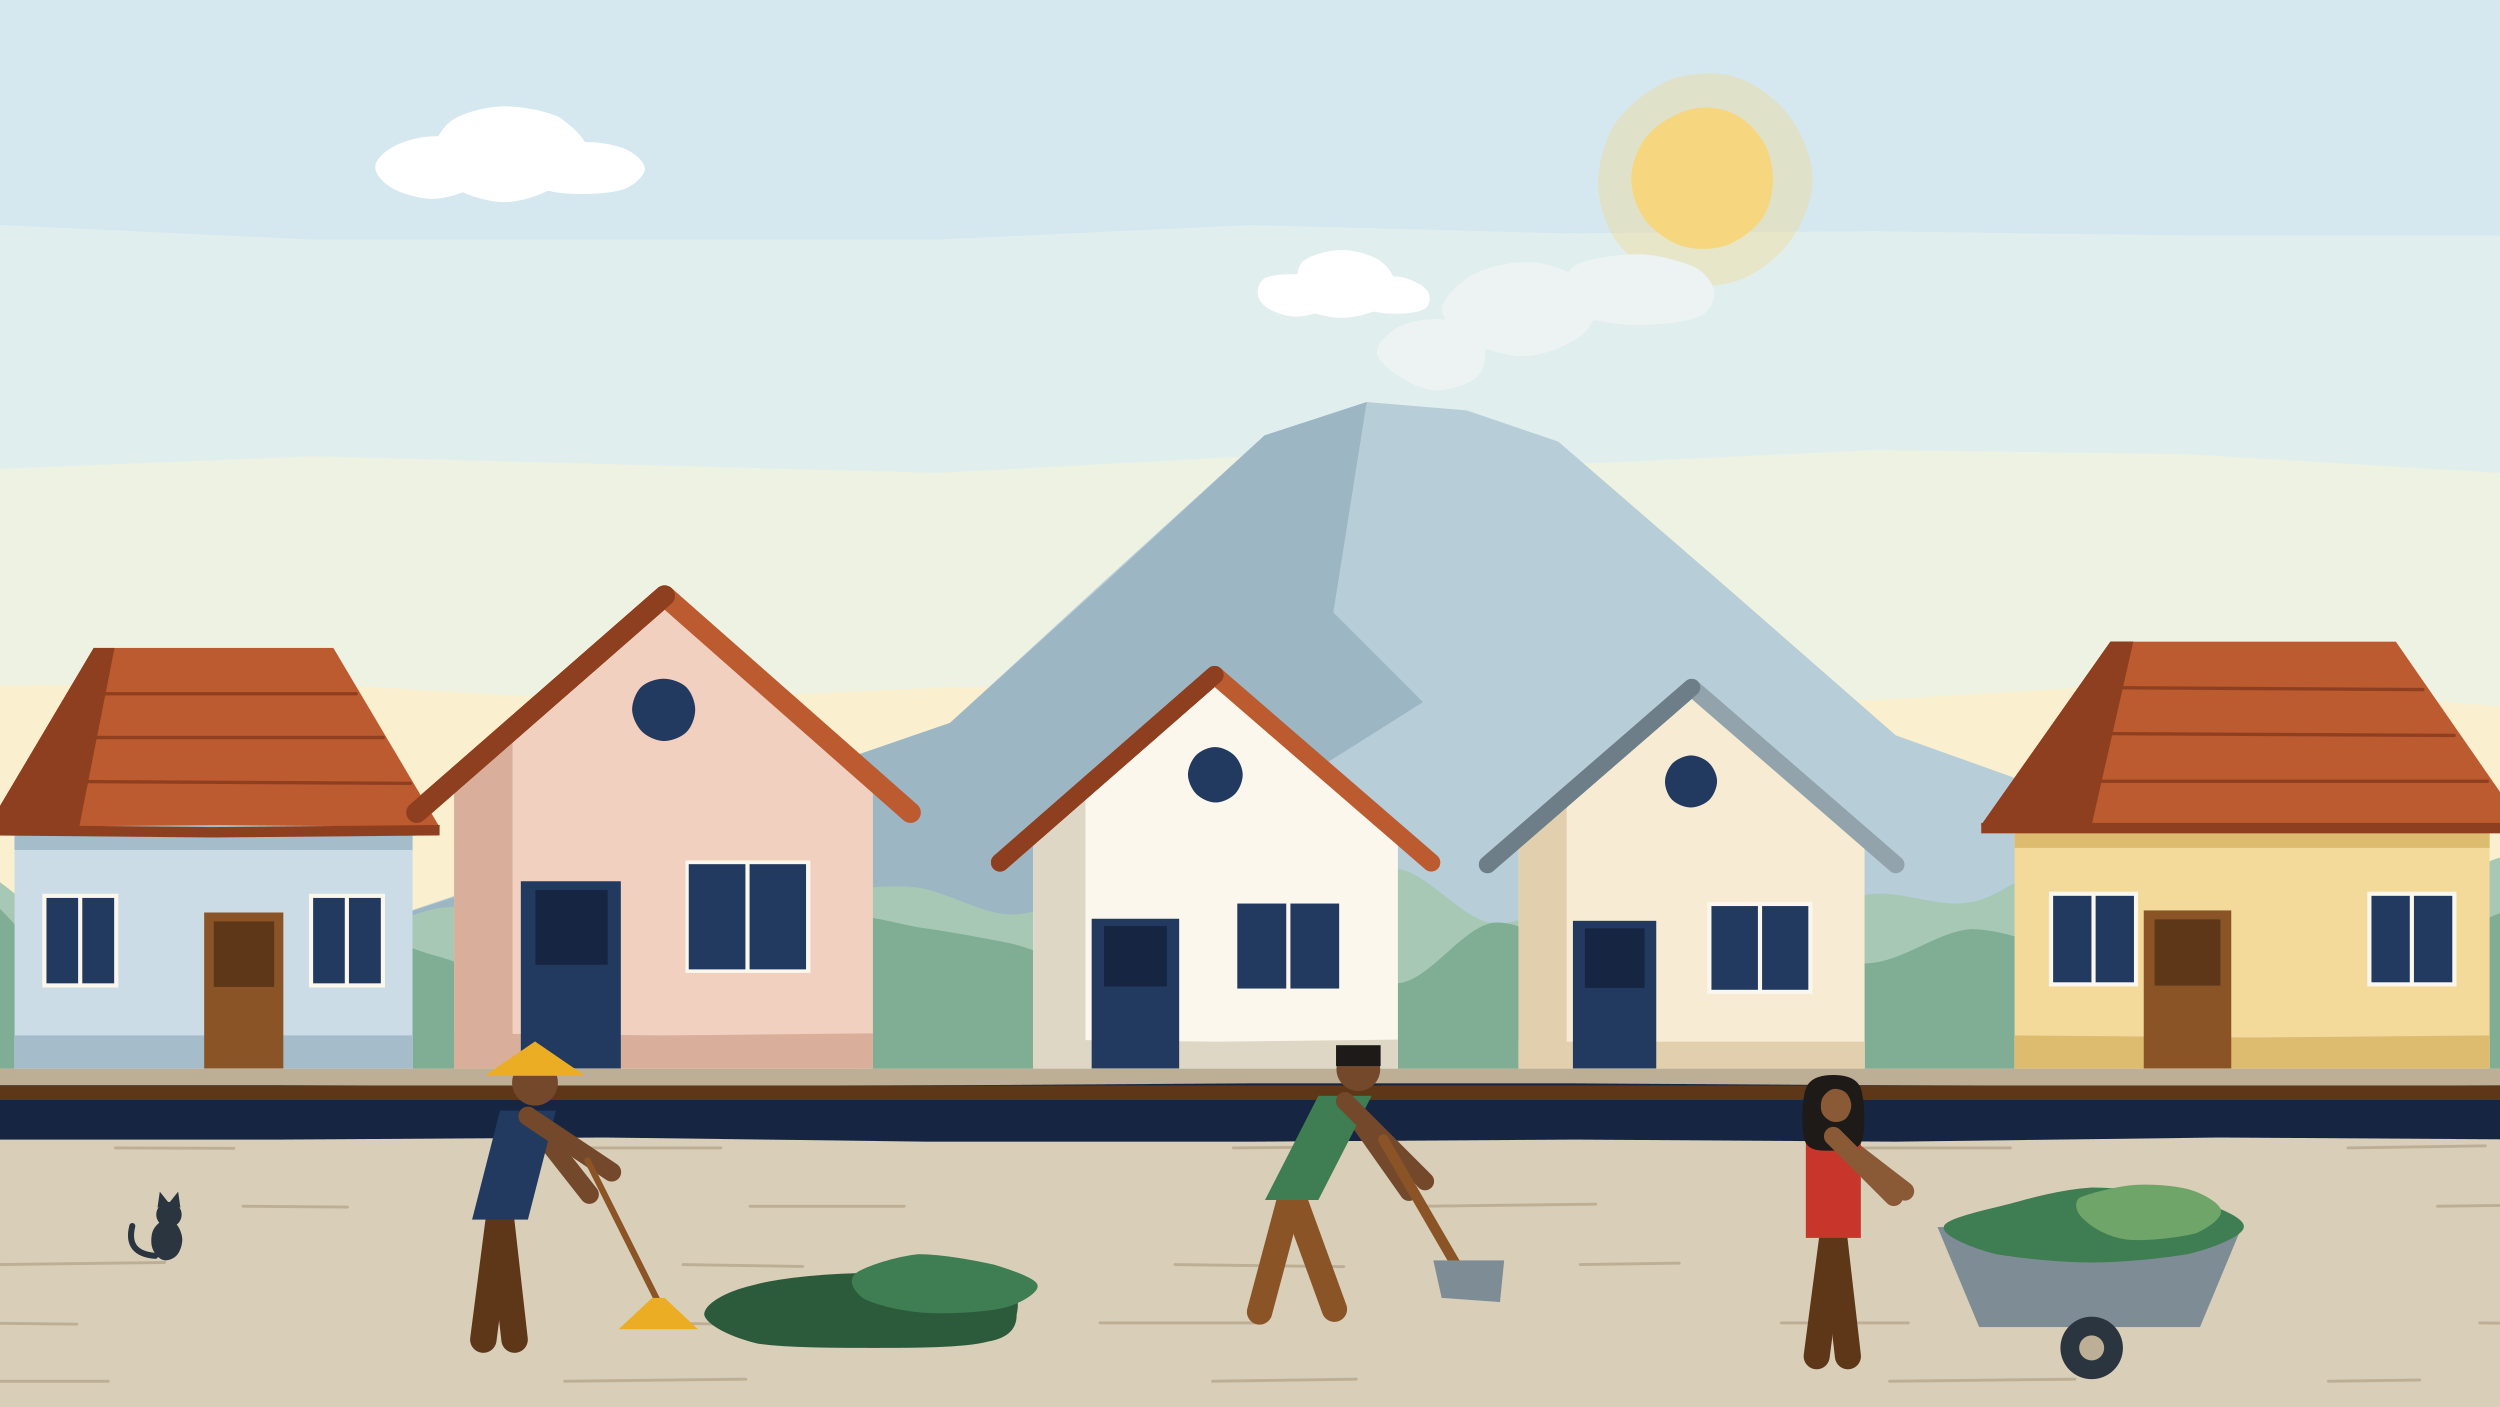
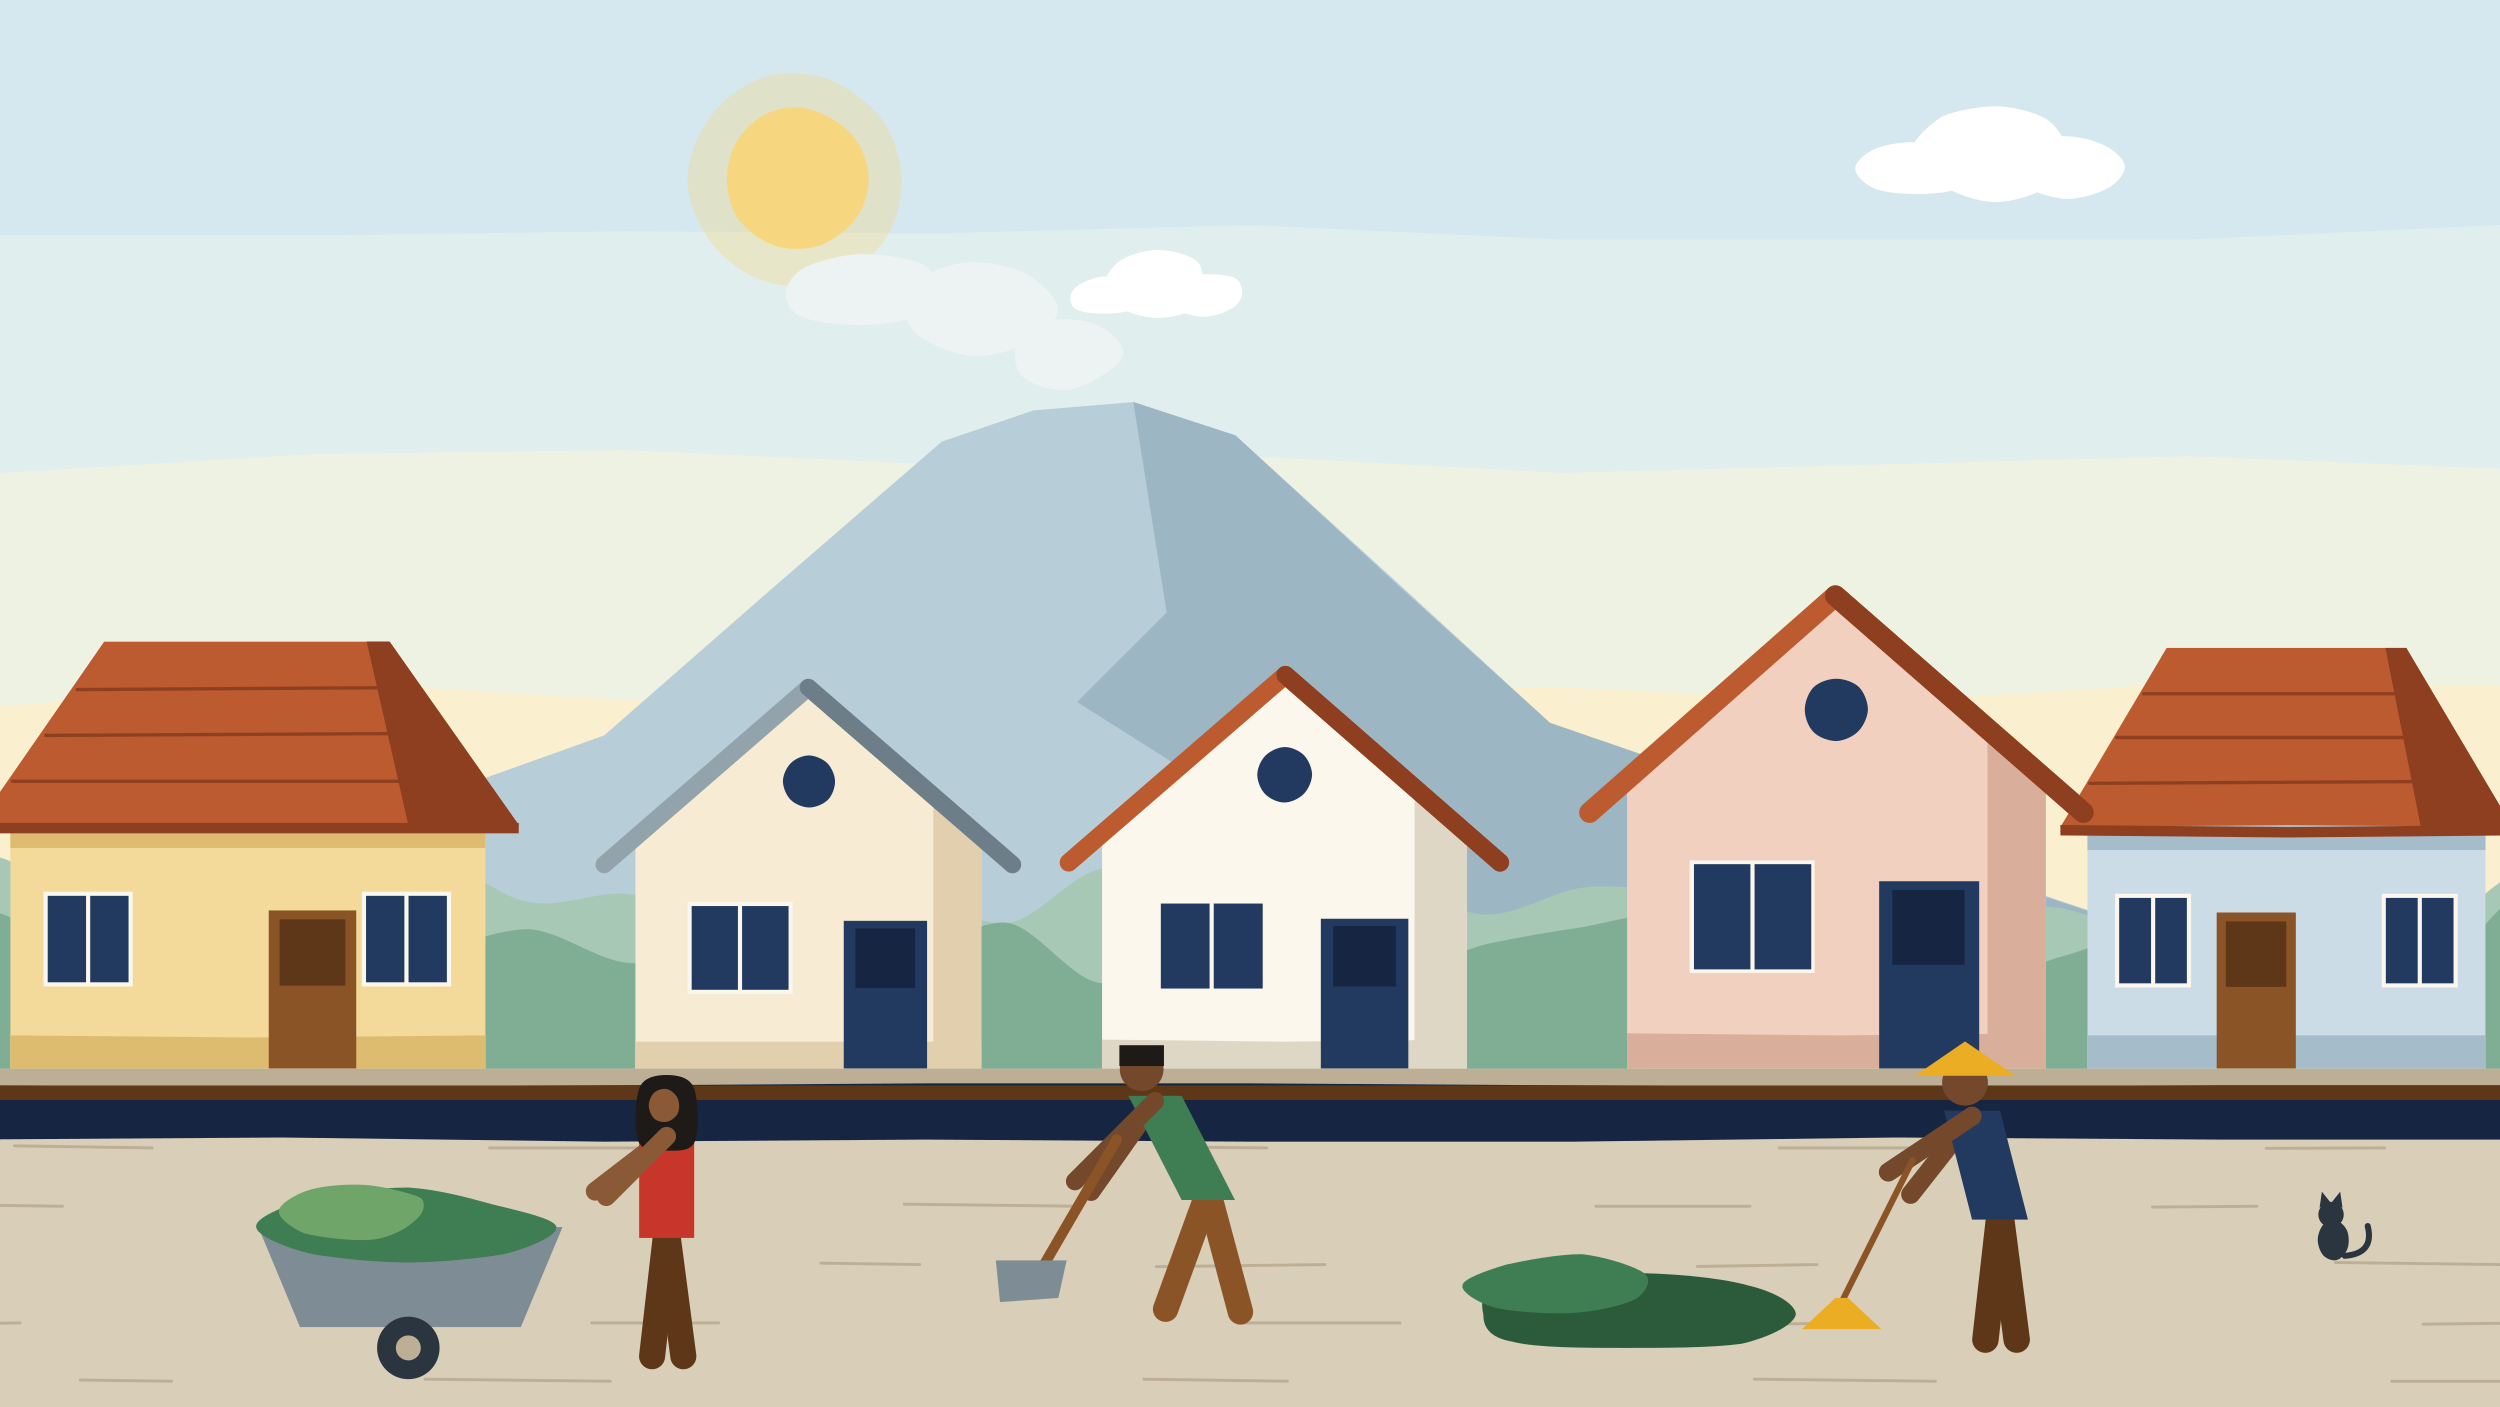
<svg xmlns="http://www.w3.org/2000/svg" viewBox="0 0 1200 675" width="1200" height="675" role="img" aria-label="Kerja Bakti Saluran Air RW 01 4">
  <style>.g{fill:none;stroke-linecap:round;stroke-linejoin:round}</style>
-   <path fill="#D5E7EF" d="M-20-20l1240 0 0 715-1240 0z" />
-   <path fill="#E1EEEE" d="M0 108l150 7 150 0 150 0 150-7 150 4 150-1 150 2 150 0 20 562-1240 0z" />
-   <path fill="#EEF2E2" d="M0 225l150-6 150 4 150 4 150-8 150 4 150-7 150 2 150 9 20 448-1240 0z" />
-   <path fill="#FAEFCF" d="M0 329l150-1 150 9 150-7 150-2 150 10 150-2 150-9 150 12 20 336-1240 0z" />
-   <path fill="#F6D77F55" d="M870 86c0 10-5 22-11 30-6 8-16 16-26 19-9 3-22 3-31 0-10-3-20-11-26-19-6-8-9-20-9-30 1-10 4-22 10-29 6-8 16-15 25-19 9-3 22-4 31-1 10 3 20 11 26 19 6 8 11 20 11 30z" />
-   <path fill="#F6D77F" d="M851 86c0 7-2 15-6 20-4 5-11 10-17 12-6 2-15 2-21 0-6-2-13-7-17-12-4-5-7-13-7-20 0-7 3-15 7-20 4-5 11-10 17-12 6-3 15-3 21-1 7 2 13 7 17 13 4 5 6 13 6 20z" />
-   <path fill="#FFFFFF" d="M235.3 79.9c-.3 3.6-3.9 7.6-8.5 10.2-4.6 2.6-12.7 5.3-19.1 5.4-6.4 0-14.9-2.6-19.5-5.2-4.6-2.6-8.3-7-8.1-10.4 .2-3.4 4.6-7.4 9.2-9.8 4.6-2.4 11.9-4.5 18.4-4.7 6.5-.2 16.3 1 20.8 3.4 4.6 2.4 7 7.5 6.8 11.1z" />
-   <path fill="#FFFFFF" d="M282 72c0 6-7 13-14 17-7 4-17 8-26 8-9 0-20-4-26-8-5-5-8-11-8-17 1-5 4-11 10-15 5-3 16-6 24-6 8 0 19 2 26 5 6 4 14 11 14 16z" />
-   <path fill="#FFFFFF" d="M309.5 80.9c.1 3.1-4.2 7.3-8.8 9.4-4.7 2-12.4 2.7-18.9 2.8-6.5 .1-16.1-.2-20.1-2.2-4-2-4.3-6.9-4-10 .3-3.2 1.8-7.1 5.9-9.2 4-2.1 12.1-3.4 18.2-3.5 6.1 0 13.8 1.3 18.5 3.4 4.6 2.1 9.2 6.1 9.2 9.3z" />
-   <path fill="#FFFFFF" d="M183 84l124 0-8 7-108 0z" />
-   <path fill="#FFFFFF" d="M639 141.2c0 2.5-.8 5.5-3.6 7.3-2.9 1.8-9.2 3.6-13.6 3.5-4.5-.1-10-2.1-13-3.9-3-1.8-4.8-4.4-5-6.9-.3-2.4 .5-6 3.5-7.7 3-1.6 9.8-2 14.5-1.9 4.6 .1 10.6 .8 13.5 2.4 2.9 1.6 3.7 4.8 3.7 7.2z" />
-   <path fill="#FFFFFF" d="M669.5 136.3c.1 3.8-2.9 8.8-7.1 11.5-4.3 2.7-12.2 4.8-18.3 4.8-6.1 0-14.7-2.1-18.3-4.8-3.5-2.7-3.3-7.7-3.2-11.5 0-3.8-.1-8.7 3.5-11.4 3.5-2.7 12-4.9 18-4.9 6 0 13.7 2.2 17.9 4.9 4.3 2.8 7.5 7.6 7.5 11.4z" />
-   <path fill="#FFFFFF" d="M686.1 141.9c.4 2 0 5.2-2.6 6.6-2.7 1.5-8.9 2.1-13.4 2.1-4.5 0-10.3-.5-13.5-2-3.1-1.5-5.8-4.6-5.5-6.7 .2-2.1 4.1-4.4 7.3-5.9 3.1-1.5 7.9-3.3 11.7-3.3 3.8 .1 8.5 2.1 11.2 3.6 2.6 1.5 4.5 3.5 4.8 5.6z" />
-   <path fill="#FFFFFF" d="M606 144l80 0-5 5-70 0z" />
-   <path fill="#B7CDD8" d="M132 459l107-36 109-39 108-37 74-68 77-70 49-16 48 4 44 15 82 71 80 70 151 54 151 52-154 0-154 1-155 0-155 0-152-2-156 1z" />
-   <path fill="#9DB6C4" d="M132 459l109-36 108-39 107-37 74-67 77-71 49-16-16 101 43 43-76 48 33 74-170-1-168 0z" />
-   <path fill="#EDF3F3" d="M712.9 169c.2 4-.8 9.6-4.7 12.6-3.9 3.1-12.8 5.8-18.9 5.7-6.1-.2-12.9-3.5-17.6-6.6-4.8-3-10.8-7.7-10.9-11.7-.1-3.9 5.7-9.4 10.5-12 4.7-2.6 12.1-3.9 18-3.8 5.9 .1 13.4 1.6 17.4 4.2 3.9 2.7 5.9 7.6 6.2 11.6z" />
-   <path fill="#EDF3F3" d="M766 148c0 5-4 12-10 15-6 4-17 8-25 8-9 0-20-4-26-7-7-4-13-11-13-16 1-5 7-11 13-15 6-4 17-7 26-7 8-1 20 3 26 7 6 4 9 10 9 15z" />
-   <path fill="#EDF3F3" d="M823 140c0 4-2 10-8 12-6 3-20 4-29 4-9 0-21-2-27-4-6-3-7-8-8-12 0-4 0-10 6-13 5-3 20-5 29-5 9 0 20 3 27 6 6 3 9 8 10 12z" />
-   <path fill="#A8C8B6" d="M-20 675c-210-40-8-200 0-239 8-39 31 5 46 4 15-1 31-7 46-10 15-3 31-13 46-10 15 3 31 24 46 26 15 3 31-7 46-10 15-2 31-1 46-4 15-3 31-11 46-14 15-2 31-4 46-3 15 1 31 9 46 11 15 2 31-2 46 0 15 2 31 13 46 13 15 0 31-12 46-11 15 1 31 16 46 18 15 1 31-6 46-10 15-5 31-20 46-19 15 1 31 24 46 26 15 2 31-11 46-14 15-2 31-4 46-3 15 2 31 12 46 13 15 0 31-9 46-10 15-1 31 7 46 4 15-2 31-20 46-17 15 2 31 31 46 33 15 2 31-16 46-22 15-5 31-10 46-12 15-1 31 1 46 4 15 3 35-28 46 15 11 43 225 201 18 241-207 40-1050 40-1260 0z" />
-   <path fill="#7FAE95" d="M-20 675c-210-39-8-197 0-232 8-36 31 13 46 18 15 6 31 16 46 15 15-1 31-18 46-23 15-5 31-9 46-7 15 1 31 9 46 13 15 4 31 14 46 12 15-2 31-23 46-24 15-1 31 20 46 18 15-1 31-21 46-25 15-3 31 2 46 5 15 2 31 5 46 8 15 4 31 12 46 13 15 1 31-2 46-7 15-4 31-22 46-20 15 2 31 32 46 33 15 0 31-26 46-29 15-2 31 13 46 12 15 0 31-14 46-14 15 1 31 13 46 16 15 4 31 7 46 5 15-2 31-15 46-16 15 0 31 7 46 11 15 5 31 18 46 17 15-2 31-24 46-26 15-1 31 18 46 18 15 0 31-16 46-18 15-1 35-28 46 9 11 38 225 182 18 218-207 36-1050 39-1260 0z" />
-   <path fill="#CBDCE6" d="M7 392l96 1 95-1 0 121-95 0-96 0z" />
-   <path fill="#A5BDCB" d="M7 497l95 0 96 0 0 16-96 0-95 0z" />
-   <path fill="#A5BDCB" d="M7 392l96 1 95-1 0 16-95 0-96 0z" />
-   <path fill="#BC5A30" d="M-6 397l51-86 115 0 51 86-108-1z" />
-   <path fill="#8E3F20" d="M-6 397l51-86 10 0-17 86z" />
-   <path class="g" stroke="#8E3F20" stroke-width="1.6" d="M34 333l137 0M21 354l163 0M9 375l188 1" />
-   <path fill="#8E3F20" d="M-6 396l108 1 109-1 0 5-109 1-108-1z" />
-   <path fill="#8B5427" d="M98 438l38 0 0 75-38 0z" />
-   <path fill="#5E3618" d="M102.6 442.3l29 0 0 31.4-29 0z" />
-   <path fill="#FBF7EC" d="M20.3 429l36.5 0 0 45-36.5 0z" />
-   <path fill="#233A60" d="M22.3 431l32.5 0 0 41-32.5 0z" />
-   <path class="g" stroke="#FBF7EC" stroke-width="2" d="M38.5 431l0 41" />
-   <path fill="#FBF7EC" d="M148.3 429l36.5 0 0 45-36.5 0z" />
-   <path fill="#233A60" d="M150.3 431l32.5 0 0 41-32.5 0z" />
-   <path class="g" stroke="#FBF7EC" stroke-width="2" d="M166.5 431l0 41" />
-   <path fill="#F1D0C0" d="M218 513l0-140 101-85 100 85 0 140-100 1z" />
-   <path fill="#D9AE9B" d="M218 513l0-140 28-24 0 164z" />
-   <path fill="#D9AE9B" d="M218 496l100 1 101-1 0 17-100 0-101 0z" />
-   <path class="g" stroke="#BC5A30" stroke-width="10" d="M200 390l119-104 118 104" />
-   <path class="g" stroke="#8E3F20" stroke-width="10" d="M200 390l119-104" />
-   <path fill="#233A60" d="M333.7 340.6c0 3.7-1.7 8.4-4.3 10.9-2.5 2.5-7.3 4.2-10.8 4.2-3.6-.1-8-2.1-10.5-4.6-2.5-2.5-4.6-6.9-4.7-10.5 0-3.5 1.8-8.3 4.3-10.8 2.6-2.5 7.3-4 10.9-4 3.6 0 8.3 1.6 10.8 4 2.5 2.5 4.3 7.2 4.3 10.8z" />
-   <path fill="#233A60" d="M250 423l48 0 0 90-48 0z" />
-   <path fill="#162542" d="M257 427.2l34.7 0 0 35.9-34.7 0z" />
-   <path fill="#FBF7EC" d="M329 413l60 0 0 54-60 0z" />
-   <path fill="#233A60" d="M330.6 414.8l56.3 0 0 50.5-56.3 0z" />
-   <path class="g" stroke="#FBF7EC" stroke-width="2" d="M358.8 414.8l0 50.5" />
-   <path fill="#FBF7EC" d="M496 513l0-113 87-74 88 74 0 113-87 0z" />
-   <path fill="#DED7C5" d="M496 513l0-113 25-21 0 134z" />
-   <path fill="#DED7C5" d="M496 499l88 1 87-1 0 14-87 0-88 0z" />
-   <path class="g" stroke="#BC5A30" stroke-width="8.7" d="M480 414l103-90 104 90" />
-   <path class="g" stroke="#8E3F20" stroke-width="8.7" d="M480 414l103-90" />
-   <path fill="#233A60" d="M596.5 371.9c0 3.1-1.6 7.1-3.8 9.3-2.2 2.2-6.2 4.1-9.3 4-3.1 0-7-1.9-9.2-4.1-2.2-2.2-3.9-6.1-4-9.2 0-3.1 1.7-7.1 3.9-9.4 2.2-2.2 6.2-4 9.3-3.9 3.1 0 7 1.9 9.2 4.1 2.2 2.2 3.9 6.1 3.9 9.2z" />
-   <path fill="#233A60" d="M524 441l42 0 0 72-42 0z" />
-   <path fill="#162542" d="M529.9 444.5l30.2 0 0 29-30.2 0z" />
-   <path fill="#FBF7EC" d="M591.9 431.7l52.9 0 0 44.8-52.9 0z" />
-   <path fill="#233A60" d="M593.9 433.7l48.9 0 0 40.8-48.9 0z" />
-   <path class="g" stroke="#FBF7EC" stroke-width="2" d="M618.4 433.7l0 40.8" />
-   <path fill="#F7EBD3" d="M729 513l0-112 83-69 83 69 0 112z" />
-   <path fill="#E2CFAE" d="M729 513l0-112 23-19 0 131z" />
-   <path fill="#E2CFAE" d="M729 500l166 0 0 13-166 0z" />
-   <path class="g" stroke="#93A3AB" stroke-width="8.3" d="M714 415l98-85 98 85" />
-   <path class="g" stroke="#6E7E88" stroke-width="8.3" d="M714 415l98-85" />
-   <path fill="#233A60" d="M824.2 375c0 2.9-1.6 6.8-3.7 8.9-2.1 2.1-6 3.7-8.9 3.7-3 0-6.9-1.6-9-3.7-2.1-2.1-3.5-6-3.4-8.9 0-3 1.7-6.6 3.7-8.7 2.1-2 5.8-3.6 8.7-3.7 2.9 0 6.6 1.5 8.7 3.6 2.1 2 3.9 5.8 3.9 8.8z" />
-   <path fill="#233A60" d="M755 442l40 0 0 71-40 0z" />
-   <path fill="#162542" d="M760.7 445.6l28.7 0 0 28.6-28.7 0z" />
-   <path fill="#FBF7EC" d="M819.5 432.9l50.5 0 0 44.2-50.5 0z" />
-   <path fill="#233A60" d="M821.5 434.9l46.5 0 0 40.2-46.5 0z" />
-   <path class="g" stroke="#FBF7EC" stroke-width="2" d="M844.8 434.9l0 40.2" />
-   <path fill="#F4DA9A" d="M967 391l114 1 114-1 0 122-113 0-115 0z" />
-   <path fill="#DDBB6F" d="M967 497l114 1 114-1 0 16-114 0-114 0z" />
-   <path fill="#DDBB6F" d="M967 391l115 0 113 0 0 16-113 0-115 0z" />
-   <path fill="#BC5A30" d="M951 396l62-88 137 0 61 88-130 0z" />
-   <path fill="#8E3F20" d="M951 396l62-88 11 0-20 88z" />
-   <path class="g" stroke="#8E3F20" stroke-width="1.6" d="M999 330l164 1M984 352l194 1M969 375l225 0" />
-   <path fill="#8E3F20" d="M951 395l130 0 130 0 0 5-130 0-130 0z" />
-   <path fill="#8B5427" d="M1029 437l42 0 0 76-42 0z" />
-   <path fill="#5E3618" d="M1034.2 441.3l31.6 0 0 31.8-31.6 0z" />
-   <path fill="#FBF7EC" d="M983.5 428l42.8 0 0 45.5-42.8 0z" />
-   <path fill="#233A60" d="M985.5 430l38.8 0 0 41.5-38.8 0z" />
-   <path class="g" stroke="#FBF7EC" stroke-width="2" d="M1004.9 430l0 41.5" />
-   <path fill="#FBF7EC" d="M1136.3 428l42.8 0 0 45.5-42.8 0z" />
-   <path fill="#233A60" d="M1138.3 430l38.8 0 0 41.5-38.8 0z" />
-   <path class="g" stroke="#FBF7EC" stroke-width="2" d="M1157.7 430l0 41.5" />
-   <path fill="#D9CEB8" d="M-20 513l1240 0 0 182-1240 0z" />
-   <path fill="#BDAF95" d="M-20 513l155 0 155 0 155 0 155 0 155 0 155 0 155 0 155 0 0 8-155 0-155 0-155 0-155 0-155 0-155 0-155 0-155 0z" />
-   <path class="g" stroke="#BDAF95" stroke-width="1.4" d="M55.4 551l56.9 .2M279 551l67 0M592 551l52.4-.5M886 551l79 0M1127 551l66-1M116.6 579l50.2 .4M360 579l74 0M682 579l84-1M979 579l82 0M1170 579l77-1M-1 607l80-1M327.8 607l57.5 .9M564 607l81 1M758.5 607l47.5-.7M949 607l87-1M-17.9 635l54.8 .6M305.9 635l46.3 .6M528 635l78 0M855 635l61 0M1190.3 635l48 .6M-18 663l70 0M271 663l87-1M582 663l69-1M907 663l89-1M1117.6 663l43.9-.6" />
-   <path fill="#162542" d="M-20 521l155 0 154 1 155-1 157-1 153 0 157 1 154 1 155-1 0 26-155-1-155 2-154-1-156 1-155 0-155-2-155 1-155 0z" />
-   <path fill="#5E3618" d="M-20 521l155 0 155 0 155 0 155 0 155 0 155 0 155 0 155 0 0 7-155 0-155 0-155 0-155 0-155 0-155 0-155 0-155 0z" />
-   <path fill="#2C5B3C" d="M488 631c0 5-2 11-14 13-11 3-36 3-54 3-18 0-42 0-56-2-13-3-25-9-26-14 0-5 10-11 23-14 14-4 39-6 59-6 20 0 47 2 59 6 11 3 10 9 9 14z" />
-   <path fill="#3F7D52" d="M498 617c1 3-8 9-17 11-10 2-28 3-39 2-11-1-23-4-28-7-5-4-7-9-3-12 4-3 19-8 30-9 11 0 27 3 36 5 10 3 21 7 21 10z" />
-   <path class="g" stroke="#74482A" stroke-width="9.1" d="M253.4 535.8l29.5 37.5" />
-   <path class="g" stroke="#5E3618" stroke-width="12.7" d="M240 581l-8 62" />
-   <path class="g" stroke="#5E3618" stroke-width="12.7" d="M240 581l7 62" />
-   <path fill="#233A60" d="M240 533.1l26.8 0-13.4 52.3-26.8 0z" />
-   <circle fill="#74482A" cx="256.8" cy="519.7" r="11" />
-   <path fill="#EAAD24" d="M232.6 516.4l24.2-16.5 24.1 16.5z" />
-   <path class="g" stroke="#74482A" stroke-width="9.1" d="M253.4 535.8l40.2 26.8" />
-   <path class="g" stroke="#8B5427" stroke-width="3" d="M282 557l34 68" />
-   <path fill="#EAAD24" d="M313 623l6 0 16 15-38 0z" />
-   <path class="g" stroke="#74482A" stroke-width="8.7" d="M645.6 528.6l30.7 43.5" />
-   <path class="g" stroke="#8B5427" stroke-width="12.2" d="M620 572.1l-15.4 57.6" />
-   <path class="g" stroke="#8B5427" stroke-width="12.2" d="M620 572.1l20.5 56.3" />
-   <path fill="#3F7D52" d="M632.8 526l25.6 0-25.6 50-25.6 0z" />
-   <circle fill="#74482A" cx="652" cy="513.2" r="10.5" />
-   <path fill="#1E1A18" d="M641.3 501.7l21.4 0 0 10-21.4 0z" />
-   <path class="g" stroke="#74482A" stroke-width="8.7" d="M645.6 528.6l38.4 38.4" />
-   <path class="g" stroke="#8B5427" stroke-width="5" d="M664 547l36 62" />
-   <path fill="#7E8D95" d="M688 605l34 0-2 20-28-2z" />
-   <path class="g" stroke="#8A5A36" stroke-width="9" d="M880 545.4l34.3 26.4" />
-   <path class="g" stroke="#5E3618" stroke-width="12.5" d="M880 590l-8 61" />
-   <path class="g" stroke="#5E3618" stroke-width="12.5" d="M880 590l7 61" />
-   <path fill="#C8352B" d="M866.8 542.8l26.4 0 0 51.4-26.4 0z" />
-   <circle fill="#8A5A36" cx="880" cy="529.6" r="10.8" />
-   <path fill="#1E1A18" d="M866.5 548c-2.2-5.1-1.7-20.7 .5-26 2.3-5.3 8.7-6 13-6 4.3 0 10.7 .7 13 6 2.2 5.3 2.7 20.9 .5 26-2.1 5-9 4.3-13.5 4.3-4.5 0-11.4 .7-13.5-4.3z" />
-   <path fill="#8A5A36" d="M888.6 530.6c0 2.1-1.2 5.1-2.7 6.4-1.5 1.3-4.3 1.9-6.2 1.4-1.9-.4-4.3-2.3-5.1-4.2-.9-1.9-.7-5.1 .1-7 .9-1.9 3.1-3.9 5-4.4 1.8-.5 4.7 .3 6.2 1.6 1.5 1.3 2.7 4.1 2.7 6.2z" />
-   <path class="g" stroke="#8A5A36" stroke-width="9" d="M880 545.4l29 29" />
-   <path fill="#7E8D95" d="M930 589l146 0-20 48-106 0z" />
-   <path fill="#3F7D52" d="M1077 589c0 4-14 10-27 13-12 2-31 4-46 4-15 0-34-2-46-4-12-3-26-9-25-13 0-4 19-8 31-11 11-3 25-7 40-8 15 0 36 3 48 6 13 3 26 9 25 13z" />
-   <path fill="#6FA568" d="M1066 581c1 3-5 8-12 11-8 2-24 4-33 3-9-1-17-6-20-9-4-3-6-8-3-11 4-2 16-5 24-6 9-1 22 0 29 2 7 2 15 7 15 10z" />
-   <circle fill="#2A3540" cx="1004" cy="647" r="15" />
-   <circle fill="#BDAF95" cx="1004" cy="647" r="6" />
-   <path fill="#2A3540" d="M87.5 595.1c0 2.5-1.2 6-2.8 7.6-1.5 1.6-4.5 2.7-6.4 2.1-2-.5-4.3-3.2-5.1-5.5-.9-2.3-.7-6.1 .1-8.3 .9-2.3 3.2-4.6 5.1-5.1 1.8-.6 4.7 .2 6.2 1.7 1.6 1.6 2.9 5 2.9 7.5z" />
-   <circle fill="#2A3540" cx="81.1" cy="583" r="6.1" />
-   <path fill="#2A3540" d="M75.6 579.7l1.1-7.7 4.4 5.5z" />
-   <path fill="#2A3540" d="M81.1 577.5l4.4-5.5 1.1 7.7z" />
-   <path class="g" stroke="#2A3540" stroke-width="2.9" d="M74.5 602.8q-14.3-1.1-11-14.3" />
+   <g transform="translate(1200 0) scale(-1 1)">
+     <path fill="#D5E7EF" d="M-20-20l1240 0 0 715-1240 0z" />
+     <path fill="#E1EEEE" d="M0 108l150 7 150 0 150 0 150-7 150 4 150-1 150 2 150 0 20 562-1240 0z" />
+     <path fill="#EEF2E2" d="M0 225l150-6 150 4 150 4 150-8 150 4 150-7 150 2 150 9 20 448-1240 0z" />
+     <path fill="#FAEFCF" d="M0 329l150-1 150 9 150-7 150-2 150 10 150-2 150-9 150 12 20 336-1240 0z" />
+     <path fill="#F6D77F55" d="M870 86c0 10-5 22-11 30-6 8-16 16-26 19-9 3-22 3-31 0-10-3-20-11-26-19-6-8-9-20-9-30 1-10 4-22 10-29 6-8 16-15 25-19 9-3 22-4 31-1 10 3 20 11 26 19 6 8 11 20 11 30z" />
+     <path fill="#F6D77F" d="M851 86c0 7-2 15-6 20-4 5-11 10-17 12-6 2-15 2-21 0-6-2-13-7-17-12-4-5-7-13-7-20 0-7 3-15 7-20 4-5 11-10 17-12 6-3 15-3 21-1 7 2 13 7 17 13 4 5 6 13 6 20z" />
+     <path fill="#FFFFFF" d="M235.3 79.9c-.3 3.6-3.9 7.6-8.5 10.2-4.6 2.6-12.7 5.3-19.1 5.4-6.4 0-14.9-2.6-19.5-5.2-4.6-2.6-8.3-7-8.1-10.4 .2-3.4 4.6-7.4 9.2-9.8 4.6-2.4 11.9-4.5 18.4-4.7 6.5-.2 16.3 1 20.8 3.4 4.6 2.4 7 7.5 6.8 11.1z" />
+     <path fill="#FFFFFF" d="M282 72c0 6-7 13-14 17-7 4-17 8-26 8-9 0-20-4-26-8-5-5-8-11-8-17 1-5 4-11 10-15 5-3 16-6 24-6 8 0 19 2 26 5 6 4 14 11 14 16z" />
+     <path fill="#FFFFFF" d="M309.5 80.9c.1 3.1-4.2 7.3-8.8 9.4-4.7 2-12.4 2.7-18.9 2.8-6.5 .1-16.1-.2-20.1-2.2-4-2-4.3-6.9-4-10 .3-3.2 1.8-7.1 5.9-9.2 4-2.1 12.1-3.4 18.2-3.5 6.1 0 13.8 1.3 18.5 3.4 4.6 2.1 9.2 6.1 9.2 9.3z" />
+     <path fill="#FFFFFF" d="M183 84l124 0-8 7-108 0z" />
+     <path fill="#FFFFFF" d="M639 141.2c0 2.5-.8 5.5-3.6 7.3-2.9 1.8-9.2 3.6-13.6 3.5-4.5-.1-10-2.1-13-3.9-3-1.8-4.8-4.4-5-6.9-.3-2.4 .5-6 3.5-7.7 3-1.6 9.8-2 14.5-1.9 4.6 .1 10.6 .8 13.5 2.4 2.9 1.6 3.7 4.8 3.7 7.2z" />
+     <path fill="#FFFFFF" d="M669.5 136.3c.1 3.8-2.9 8.8-7.1 11.5-4.3 2.7-12.2 4.8-18.3 4.8-6.1 0-14.7-2.1-18.3-4.8-3.5-2.7-3.3-7.7-3.2-11.5 0-3.8-.1-8.7 3.5-11.4 3.5-2.7 12-4.9 18-4.9 6 0 13.7 2.2 17.9 4.9 4.3 2.8 7.5 7.6 7.5 11.4z" />
+     <path fill="#FFFFFF" d="M686.1 141.9c.4 2 0 5.2-2.6 6.6-2.7 1.5-8.9 2.1-13.4 2.1-4.5 0-10.3-.5-13.5-2-3.1-1.5-5.8-4.6-5.5-6.7 .2-2.1 4.1-4.4 7.3-5.9 3.1-1.5 7.9-3.3 11.7-3.3 3.8 .1 8.5 2.1 11.2 3.6 2.6 1.5 4.5 3.5 4.8 5.6z" />
+     <path fill="#FFFFFF" d="M606 144l80 0-5 5-70 0z" />
+     <path fill="#B7CDD8" d="M132 459l107-36 109-39 108-37 74-68 77-70 49-16 48 4 44 15 82 71 80 70 151 54 151 52-154 0-154 1-155 0-155 0-152-2-156 1z" />
+     <path fill="#9DB6C4" d="M132 459l109-36 108-39 107-37 74-67 77-71 49-16-16 101 43 43-76 48 33 74-170-1-168 0z" />
+     <path fill="#EDF3F3" d="M712.9 169c.2 4-.8 9.6-4.7 12.6-3.9 3.1-12.8 5.8-18.9 5.7-6.1-.2-12.9-3.5-17.6-6.6-4.8-3-10.8-7.7-10.9-11.7-.1-3.9 5.7-9.4 10.5-12 4.7-2.6 12.1-3.9 18-3.8 5.9 .1 13.4 1.6 17.4 4.2 3.9 2.7 5.9 7.6 6.2 11.6z" />
+     <path fill="#EDF3F3" d="M766 148c0 5-4 12-10 15-6 4-17 8-25 8-9 0-20-4-26-7-7-4-13-11-13-16 1-5 7-11 13-15 6-4 17-7 26-7 8-1 20 3 26 7 6 4 9 10 9 15z" />
+     <path fill="#EDF3F3" d="M823 140c0 4-2 10-8 12-6 3-20 4-29 4-9 0-21-2-27-4-6-3-7-8-8-12 0-4 0-10 6-13 5-3 20-5 29-5 9 0 20 3 27 6 6 3 9 8 10 12z" />
+     <path fill="#A8C8B6" d="M-20 675c-210-40-8-200 0-239 8-39 31 5 46 4 15-1 31-7 46-10 15-3 31-13 46-10 15 3 31 24 46 26 15 3 31-7 46-10 15-2 31-1 46-4 15-3 31-11 46-14 15-2 31-4 46-3 15 1 31 9 46 11 15 2 31-2 46 0 15 2 31 13 46 13 15 0 31-12 46-11 15 1 31 16 46 18 15 1 31-6 46-10 15-5 31-20 46-19 15 1 31 24 46 26 15 2 31-11 46-14 15-2 31-4 46-3 15 2 31 12 46 13 15 0 31-9 46-10 15-1 31 7 46 4 15-2 31-20 46-17 15 2 31 31 46 33 15 2 31-16 46-22 15-5 31-10 46-12 15-1 31 1 46 4 15 3 35-28 46 15 11 43 225 201 18 241-207 40-1050 40-1260 0z" />
+     <path fill="#7FAE95" d="M-20 675c-210-39-8-197 0-232 8-36 31 13 46 18 15 6 31 16 46 15 15-1 31-18 46-23 15-5 31-9 46-7 15 1 31 9 46 13 15 4 31 14 46 12 15-2 31-23 46-24 15-1 31 20 46 18 15-1 31-21 46-25 15-3 31 2 46 5 15 2 31 5 46 8 15 4 31 12 46 13 15 1 31-2 46-7 15-4 31-22 46-20 15 2 31 32 46 33 15 0 31-26 46-29 15-2 31 13 46 12 15 0 31-14 46-14 15 1 31 13 46 16 15 4 31 7 46 5 15-2 31-15 46-16 15 0 31 7 46 11 15 5 31 18 46 17 15-2 31-24 46-26 15-1 31 18 46 18 15 0 31-16 46-18 15-1 35-28 46 9 11 38 225 182 18 218-207 36-1050 39-1260 0z" />
+     <path fill="#CBDCE6" d="M7 392l96 1 95-1 0 121-95 0-96 0z" />
+     <path fill="#A5BDCB" d="M7 497l95 0 96 0 0 16-96 0-95 0z" />
+     <path fill="#A5BDCB" d="M7 392l96 1 95-1 0 16-95 0-96 0z" />
+     <path fill="#BC5A30" d="M-6 397l51-86 115 0 51 86-108-1z" />
+     <path fill="#8E3F20" d="M-6 397l51-86 10 0-17 86z" />
+     <path class="g" stroke="#8E3F20" stroke-width="1.6" d="M34 333l137 0M21 354l163 0M9 375l188 1" />
+     <path fill="#8E3F20" d="M-6 396l108 1 109-1 0 5-109 1-108-1z" />
+     <path fill="#8B5427" d="M98 438l38 0 0 75-38 0z" />
+     <path fill="#5E3618" d="M102.6 442.3l29 0 0 31.4-29 0z" />
+     <path fill="#FBF7EC" d="M20.3 429l36.5 0 0 45-36.5 0z" />
+     <path fill="#233A60" d="M22.3 431l32.5 0 0 41-32.5 0z" />
+     <path class="g" stroke="#FBF7EC" stroke-width="2" d="M38.5 431l0 41" />
+     <path fill="#FBF7EC" d="M148.3 429l36.5 0 0 45-36.5 0z" />
+     <path fill="#233A60" d="M150.3 431l32.5 0 0 41-32.5 0z" />
+     <path class="g" stroke="#FBF7EC" stroke-width="2" d="M166.5 431l0 41" />
+     <path fill="#F1D0C0" d="M218 513l0-140 101-85 100 85 0 140-100 1z" />
+     <path fill="#D9AE9B" d="M218 513l0-140 28-24 0 164z" />
+     <path fill="#D9AE9B" d="M218 496l100 1 101-1 0 17-100 0-101 0z" />
+     <path class="g" stroke="#BC5A30" stroke-width="10" d="M200 390l119-104 118 104" />
+     <path class="g" stroke="#8E3F20" stroke-width="10" d="M200 390l119-104" />
+     <path fill="#233A60" d="M333.7 340.6c0 3.7-1.7 8.4-4.3 10.9-2.5 2.5-7.3 4.2-10.8 4.2-3.6-.1-8-2.1-10.5-4.6-2.5-2.5-4.6-6.9-4.7-10.5 0-3.5 1.8-8.3 4.3-10.8 2.6-2.5 7.3-4 10.9-4 3.6 0 8.3 1.6 10.8 4 2.5 2.5 4.3 7.2 4.3 10.8z" />
+     <path fill="#233A60" d="M250 423l48 0 0 90-48 0z" />
+     <path fill="#162542" d="M257 427.2l34.7 0 0 35.9-34.7 0z" />
+     <path fill="#FBF7EC" d="M329 413l60 0 0 54-60 0z" />
+     <path fill="#233A60" d="M330.6 414.8l56.3 0 0 50.5-56.3 0z" />
+     <path class="g" stroke="#FBF7EC" stroke-width="2" d="M358.8 414.8l0 50.5" />
+     <path fill="#FBF7EC" d="M496 513l0-113 87-74 88 74 0 113-87 0z" />
+     <path fill="#DED7C5" d="M496 513l0-113 25-21 0 134z" />
+     <path fill="#DED7C5" d="M496 499l88 1 87-1 0 14-87 0-88 0z" />
+     <path class="g" stroke="#BC5A30" stroke-width="8.7" d="M480 414l103-90 104 90" />
+     <path class="g" stroke="#8E3F20" stroke-width="8.7" d="M480 414l103-90" />
+     <path fill="#233A60" d="M596.5 371.9c0 3.1-1.6 7.1-3.8 9.3-2.2 2.2-6.2 4.1-9.3 4-3.1 0-7-1.9-9.2-4.1-2.2-2.2-3.9-6.1-4-9.2 0-3.1 1.7-7.1 3.9-9.4 2.2-2.2 6.2-4 9.3-3.9 3.1 0 7 1.9 9.2 4.1 2.2 2.2 3.9 6.1 3.9 9.2z" />
+     <path fill="#233A60" d="M524 441l42 0 0 72-42 0z" />
+     <path fill="#162542" d="M529.9 444.5l30.2 0 0 29-30.2 0z" />
+     <path fill="#FBF7EC" d="M591.9 431.7l52.9 0 0 44.8-52.9 0z" />
+     <path fill="#233A60" d="M593.9 433.7l48.9 0 0 40.8-48.9 0z" />
+     <path class="g" stroke="#FBF7EC" stroke-width="2" d="M618.4 433.7l0 40.8" />
+     <path fill="#F7EBD3" d="M729 513l0-112 83-69 83 69 0 112z" />
+     <path fill="#E2CFAE" d="M729 513l0-112 23-19 0 131z" />
+     <path fill="#E2CFAE" d="M729 500l166 0 0 13-166 0z" />
+     <path class="g" stroke="#93A3AB" stroke-width="8.3" d="M714 415l98-85 98 85" />
+     <path class="g" stroke="#6E7E88" stroke-width="8.3" d="M714 415l98-85" />
+     <path fill="#233A60" d="M824.2 375c0 2.9-1.6 6.8-3.7 8.9-2.1 2.1-6 3.7-8.9 3.7-3 0-6.9-1.6-9-3.7-2.1-2.1-3.5-6-3.4-8.9 0-3 1.7-6.6 3.7-8.7 2.1-2 5.8-3.6 8.7-3.7 2.9 0 6.6 1.5 8.7 3.6 2.1 2 3.9 5.8 3.9 8.8z" />
+     <path fill="#233A60" d="M755 442l40 0 0 71-40 0z" />
+     <path fill="#162542" d="M760.7 445.6l28.7 0 0 28.6-28.7 0z" />
+     <path fill="#FBF7EC" d="M819.5 432.9l50.5 0 0 44.2-50.5 0z" />
+     <path fill="#233A60" d="M821.5 434.9l46.5 0 0 40.2-46.5 0z" />
+     <path class="g" stroke="#FBF7EC" stroke-width="2" d="M844.8 434.9l0 40.2" />
+     <path fill="#F4DA9A" d="M967 391l114 1 114-1 0 122-113 0-115 0z" />
+     <path fill="#DDBB6F" d="M967 497l114 1 114-1 0 16-114 0-114 0z" />
+     <path fill="#DDBB6F" d="M967 391l115 0 113 0 0 16-113 0-115 0z" />
+     <path fill="#BC5A30" d="M951 396l62-88 137 0 61 88-130 0z" />
+     <path fill="#8E3F20" d="M951 396l62-88 11 0-20 88z" />
+     <path class="g" stroke="#8E3F20" stroke-width="1.6" d="M999 330l164 1M984 352l194 1M969 375l225 0" />
+     <path fill="#8E3F20" d="M951 395l130 0 130 0 0 5-130 0-130 0z" />
+     <path fill="#8B5427" d="M1029 437l42 0 0 76-42 0z" />
+     <path fill="#5E3618" d="M1034.2 441.3l31.6 0 0 31.8-31.6 0z" />
+     <path fill="#FBF7EC" d="M983.5 428l42.8 0 0 45.5-42.8 0z" />
+     <path fill="#233A60" d="M985.5 430l38.8 0 0 41.5-38.8 0z" />
+     <path class="g" stroke="#FBF7EC" stroke-width="2" d="M1004.9 430l0 41.5" />
+     <path fill="#FBF7EC" d="M1136.3 428l42.8 0 0 45.5-42.8 0z" />
+     <path fill="#233A60" d="M1138.3 430l38.8 0 0 41.5-38.8 0z" />
+     <path class="g" stroke="#FBF7EC" stroke-width="2" d="M1157.7 430l0 41.5" />
+     <path fill="#D9CEB8" d="M-20 513l1240 0 0 182-1240 0z" />
+     <path fill="#BDAF95" d="M-20 513l155 0 155 0 155 0 155 0 155 0 155 0 155 0 155 0 0 8-155 0-155 0-155 0-155 0-155 0-155 0-155 0-155 0z" />
+     <path class="g" stroke="#BDAF95" stroke-width="1.4" d="M55.4 551l56.9 .2M279 551l67 0M592 551l52.4-.5M886 551l79 0M1127 551l66-1M116.6 579l50.2 .4M360 579l74 0M682 579l84-1M979 579l82 0M1170 579l77-1M-1 607l80-1M327.8 607l57.5 .9M564 607l81 1M758.5 607l47.5-.7M949 607l87-1M-17.9 635l54.8 .6M305.9 635l46.3 .6M528 635l78 0M855 635l61 0M1190.3 635l48 .6M-18 663l70 0M271 663l87-1M582 663l69-1M907 663l89-1M1117.6 663l43.9-.6" />
+     <path fill="#162542" d="M-20 521l155 0 154 1 155-1 157-1 153 0 157 1 154 1 155-1 0 26-155-1-155 2-154-1-156 1-155 0-155-2-155 1-155 0z" />
+     <path fill="#5E3618" d="M-20 521l155 0 155 0 155 0 155 0 155 0 155 0 155 0 155 0 0 7-155 0-155 0-155 0-155 0-155 0-155 0-155 0-155 0z" />
+     <path fill="#2C5B3C" d="M488 631c0 5-2 11-14 13-11 3-36 3-54 3-18 0-42 0-56-2-13-3-25-9-26-14 0-5 10-11 23-14 14-4 39-6 59-6 20 0 47 2 59 6 11 3 10 9 9 14z" />
+     <path fill="#3F7D52" d="M498 617c1 3-8 9-17 11-10 2-28 3-39 2-11-1-23-4-28-7-5-4-7-9-3-12 4-3 19-8 30-9 11 0 27 3 36 5 10 3 21 7 21 10z" />
+     <path class="g" stroke="#74482A" stroke-width="9.1" d="M253.4 535.8l29.5 37.5" />
+     <path class="g" stroke="#5E3618" stroke-width="12.7" d="M240 581l-8 62" />
+     <path class="g" stroke="#5E3618" stroke-width="12.7" d="M240 581l7 62" />
+     <path fill="#233A60" d="M240 533.1l26.8 0-13.4 52.3-26.8 0z" />
+     <circle fill="#74482A" cx="256.8" cy="519.7" r="11" />
+     <path fill="#EAAD24" d="M232.6 516.4l24.2-16.5 24.1 16.5z" />
+     <path class="g" stroke="#74482A" stroke-width="9.1" d="M253.4 535.8l40.2 26.8" />
+     <path class="g" stroke="#8B5427" stroke-width="3" d="M282 557l34 68" />
+     <path fill="#EAAD24" d="M313 623l6 0 16 15-38 0z" />
+     <path class="g" stroke="#74482A" stroke-width="8.7" d="M645.6 528.6l30.7 43.5" />
+     <path class="g" stroke="#8B5427" stroke-width="12.2" d="M620 572.1l-15.4 57.6" />
+     <path class="g" stroke="#8B5427" stroke-width="12.2" d="M620 572.1l20.5 56.3" />
+     <path fill="#3F7D52" d="M632.8 526l25.6 0-25.6 50-25.6 0z" />
+     <circle fill="#74482A" cx="652" cy="513.2" r="10.5" />
+     <path fill="#1E1A18" d="M641.3 501.7l21.4 0 0 10-21.4 0z" />
+     <path class="g" stroke="#74482A" stroke-width="8.7" d="M645.6 528.6l38.4 38.4" />
+     <path class="g" stroke="#8B5427" stroke-width="5" d="M664 547l36 62" />
+     <path fill="#7E8D95" d="M688 605l34 0-2 20-28-2z" />
+     <path class="g" stroke="#8A5A36" stroke-width="9" d="M880 545.4l34.3 26.4" />
+     <path class="g" stroke="#5E3618" stroke-width="12.5" d="M880 590l-8 61" />
+     <path class="g" stroke="#5E3618" stroke-width="12.5" d="M880 590l7 61" />
+     <path fill="#C8352B" d="M866.8 542.8l26.4 0 0 51.4-26.4 0z" />
+     <circle fill="#8A5A36" cx="880" cy="529.6" r="10.8" />
+     <path fill="#1E1A18" d="M866.5 548c-2.2-5.1-1.7-20.7 .5-26 2.3-5.3 8.7-6 13-6 4.3 0 10.7 .7 13 6 2.2 5.3 2.7 20.9 .5 26-2.1 5-9 4.3-13.5 4.3-4.5 0-11.4 .7-13.5-4.3z" />
+     <path fill="#8A5A36" d="M888.6 530.6c0 2.1-1.2 5.1-2.7 6.4-1.5 1.3-4.3 1.9-6.2 1.4-1.9-.4-4.3-2.3-5.1-4.2-.9-1.9-.7-5.1 .1-7 .9-1.9 3.1-3.9 5-4.4 1.8-.5 4.7 .3 6.2 1.6 1.5 1.3 2.7 4.1 2.7 6.2z" />
+     <path class="g" stroke="#8A5A36" stroke-width="9" d="M880 545.4l29 29" />
+     <path fill="#7E8D95" d="M930 589l146 0-20 48-106 0z" />
+     <path fill="#3F7D52" d="M1077 589c0 4-14 10-27 13-12 2-31 4-46 4-15 0-34-2-46-4-12-3-26-9-25-13 0-4 19-8 31-11 11-3 25-7 40-8 15 0 36 3 48 6 13 3 26 9 25 13z" />
+     <path fill="#6FA568" d="M1066 581c1 3-5 8-12 11-8 2-24 4-33 3-9-1-17-6-20-9-4-3-6-8-3-11 4-2 16-5 24-6 9-1 22 0 29 2 7 2 15 7 15 10z" />
+     <circle fill="#2A3540" cx="1004" cy="647" r="15" />
+     <circle fill="#BDAF95" cx="1004" cy="647" r="6" />
+     <path fill="#2A3540" d="M87.5 595.1c0 2.5-1.2 6-2.8 7.6-1.5 1.6-4.5 2.7-6.4 2.1-2-.5-4.3-3.2-5.1-5.5-.9-2.3-.7-6.1 .1-8.3 .9-2.3 3.2-4.6 5.1-5.1 1.8-.6 4.7 .2 6.2 1.7 1.6 1.6 2.9 5 2.9 7.5z" />
+     <circle fill="#2A3540" cx="81.1" cy="583" r="6.1" />
+     <path fill="#2A3540" d="M75.6 579.7l1.1-7.7 4.4 5.5z" />
+     <path fill="#2A3540" d="M81.1 577.5l4.4-5.5 1.1 7.7z" />
+     <path class="g" stroke="#2A3540" stroke-width="2.9" d="M74.5 602.8q-14.3-1.1-11-14.3" />
+   </g>
</svg>
